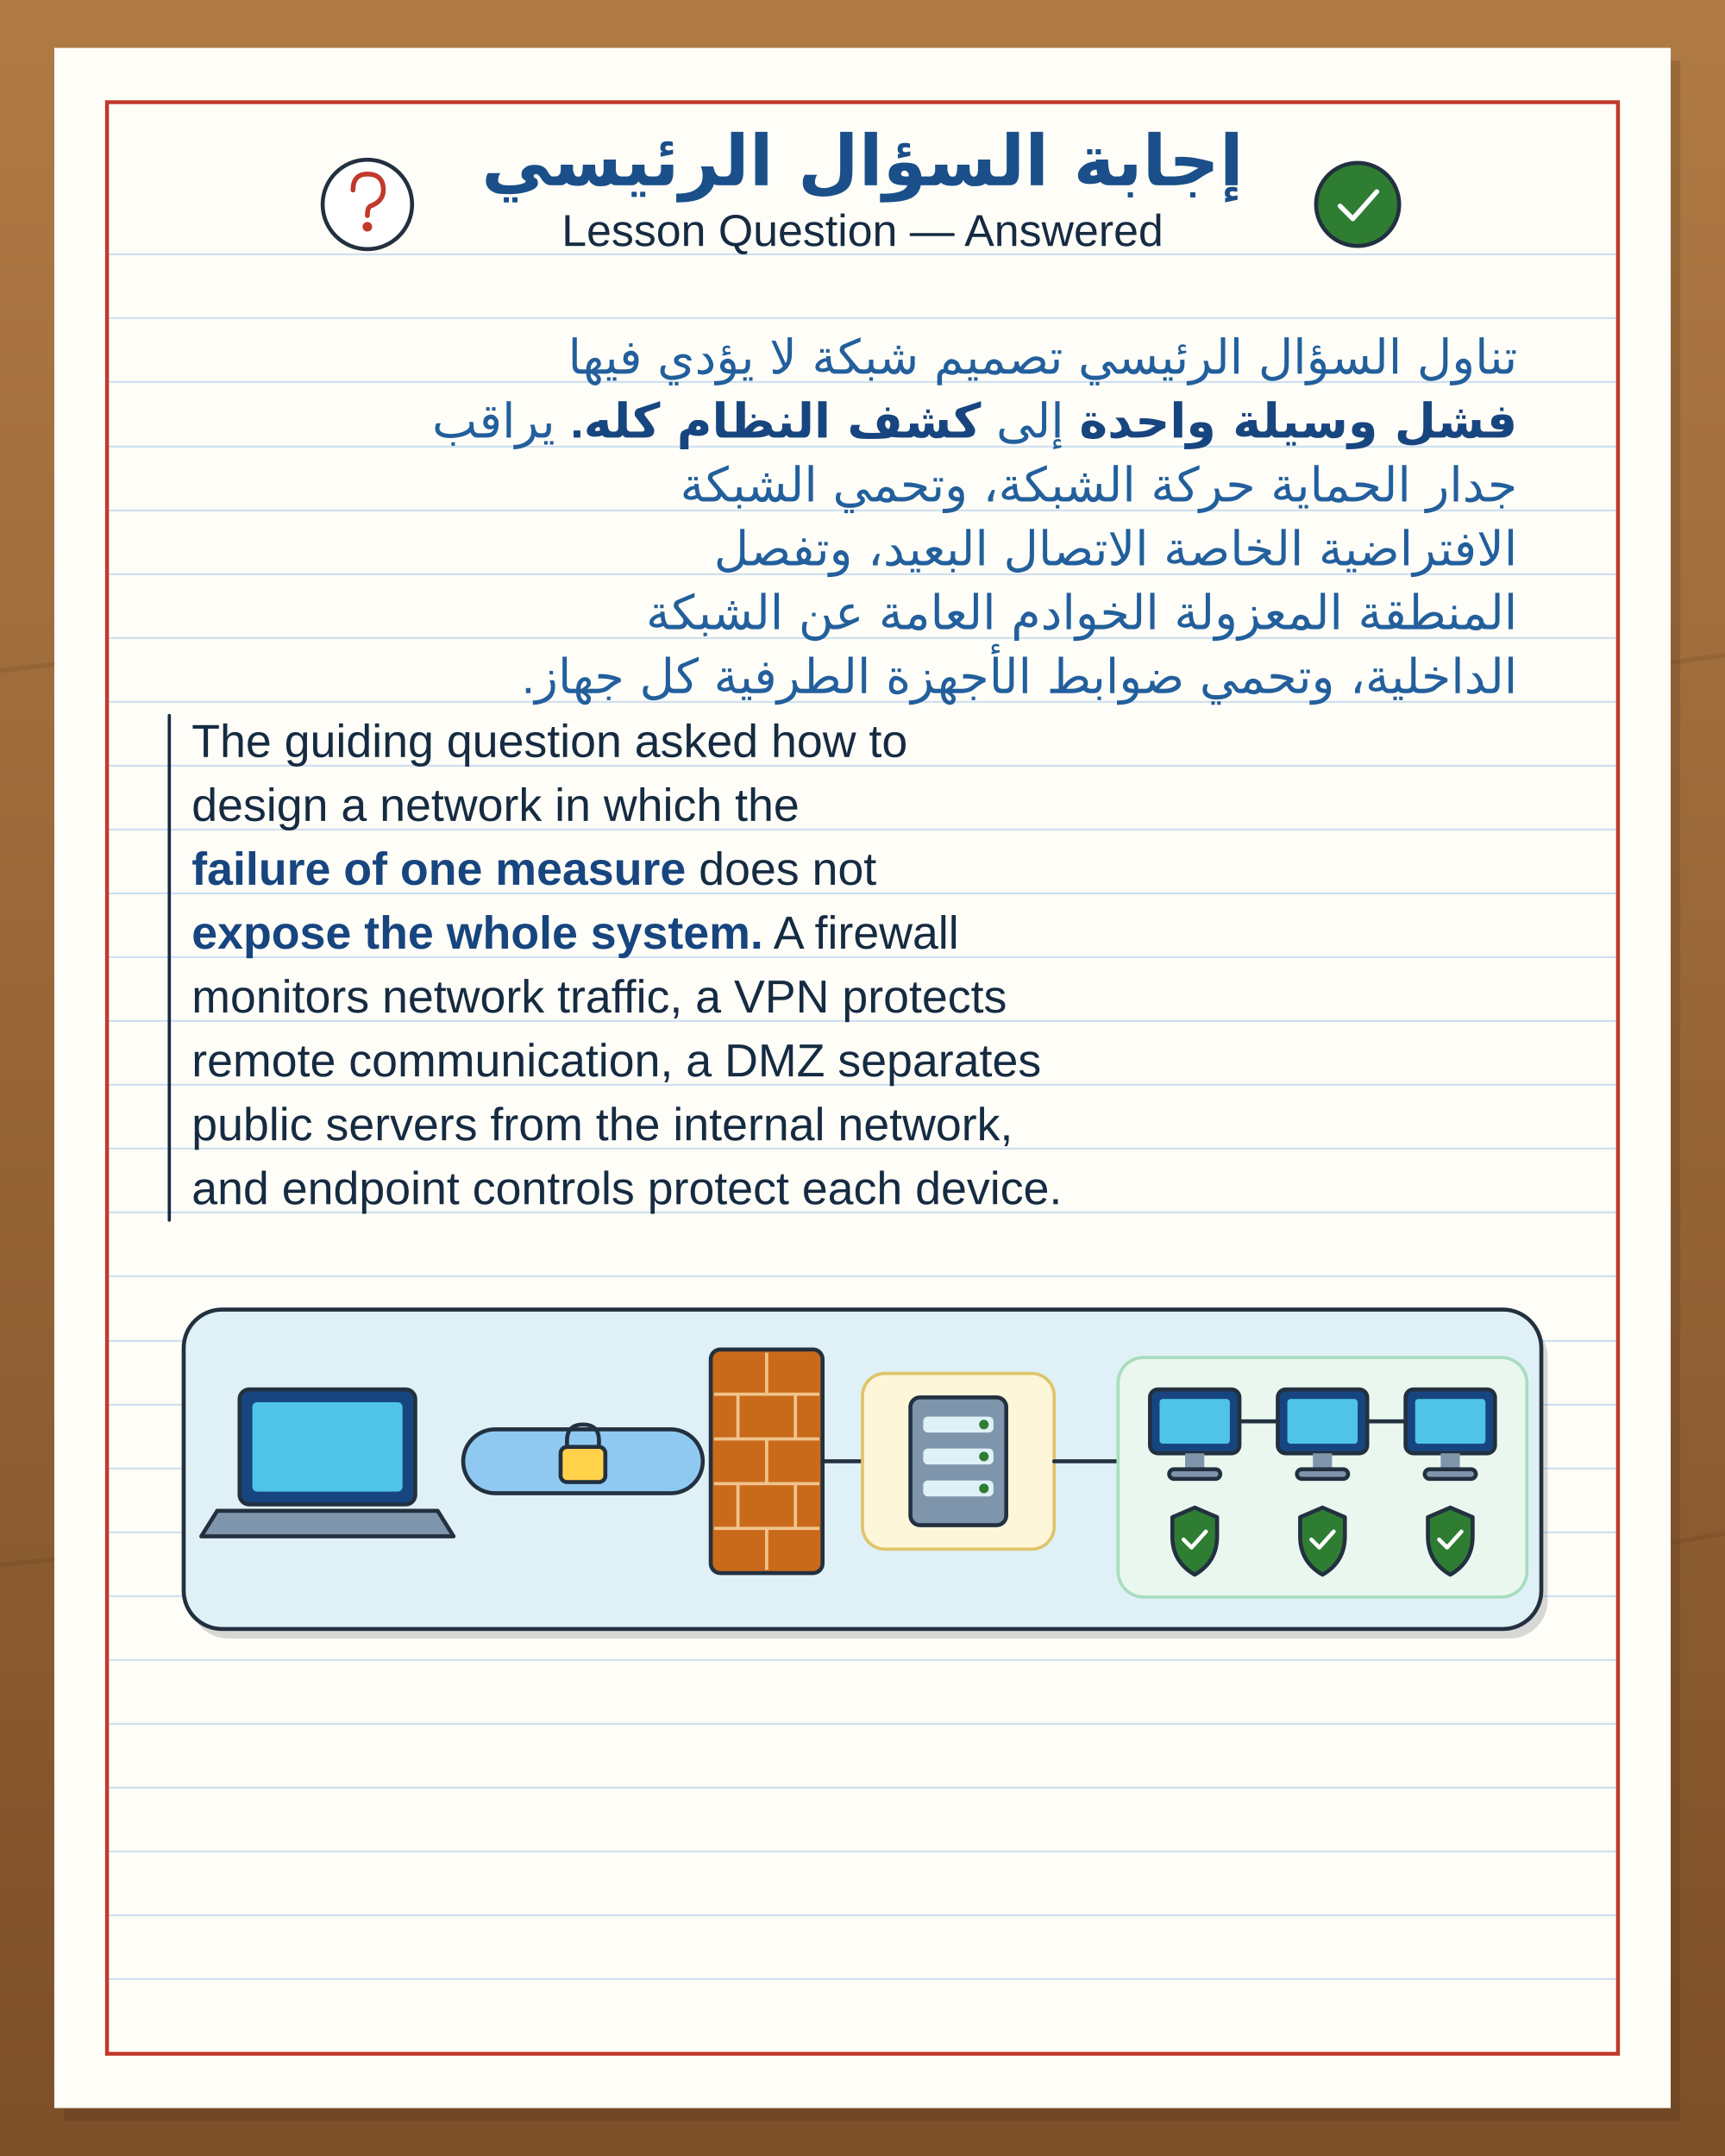
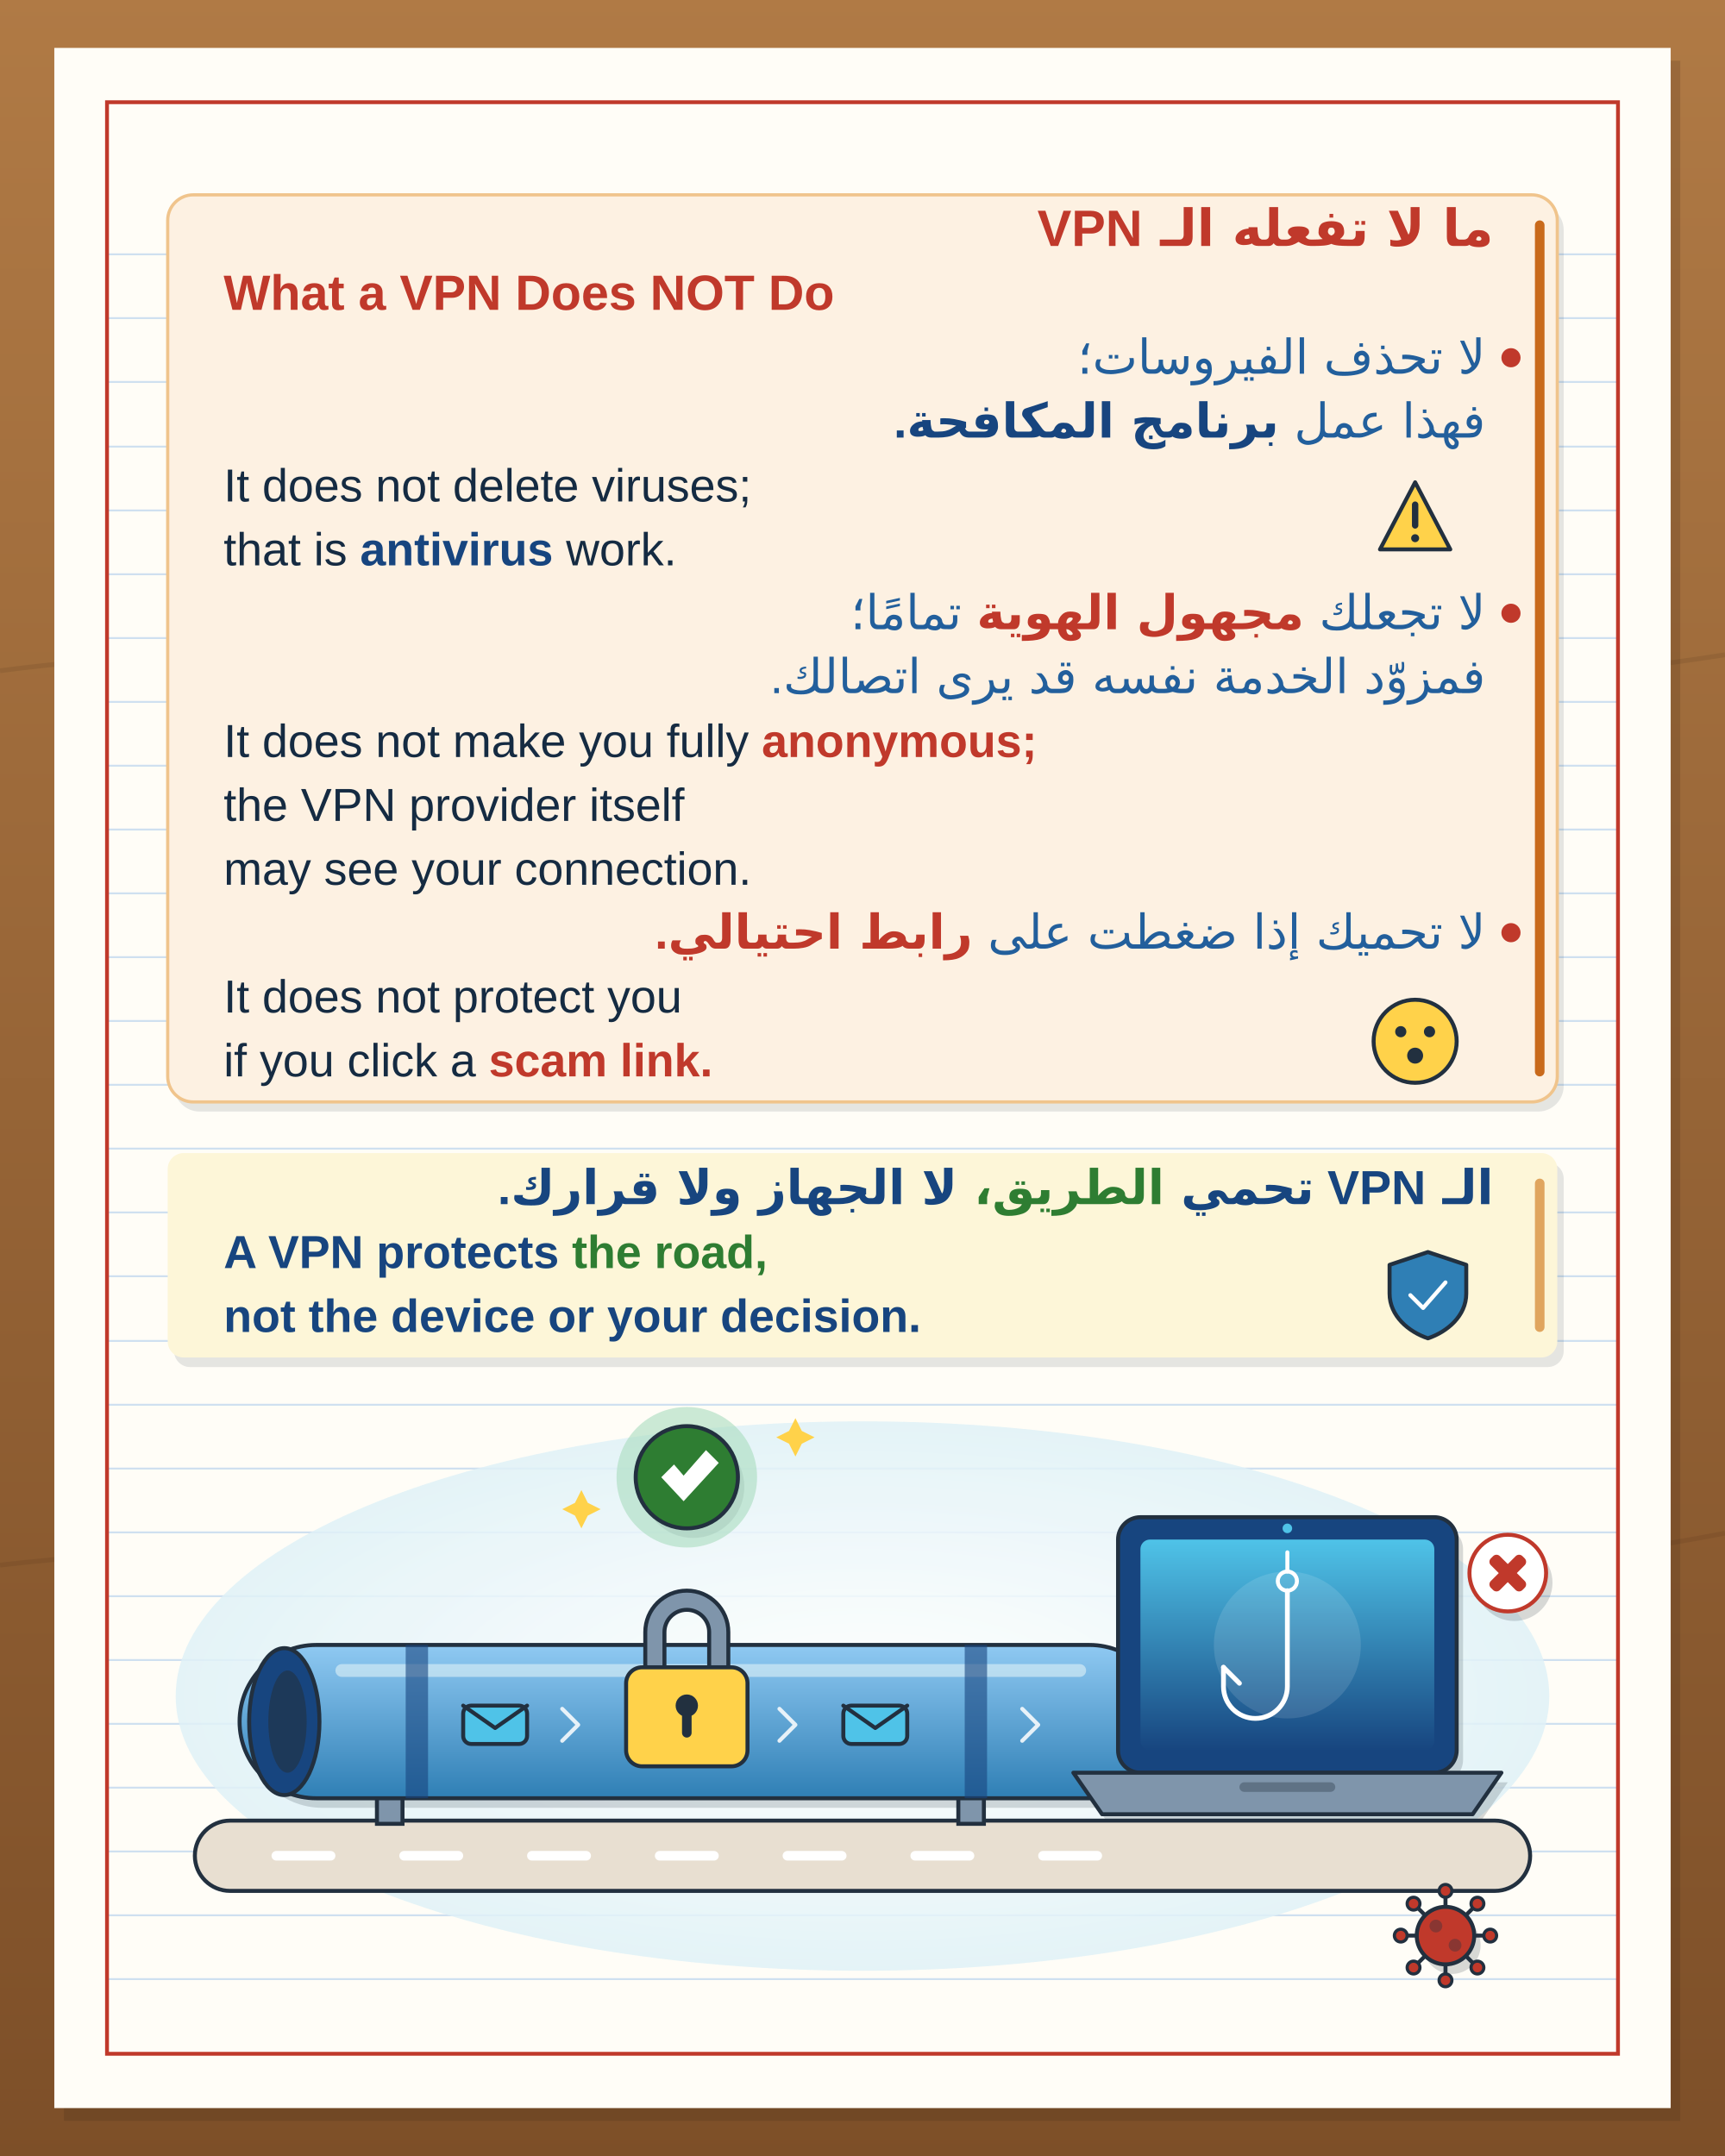
<svg xmlns="http://www.w3.org/2000/svg" width="1080" height="1350" viewBox="0 0 1080 1350" preserveAspectRatio="xMidYMid meet" style="width:100%;height:auto;max-width:1080px;display:block;margin:0 auto;">
  <defs>
    <linearGradient id="pmDesk" x1="0" y1="0" x2="0" y2="1">
      <stop offset="0" stop-color="#b07a45" />
      <stop offset="1" stop-color="#7d4f28" />
    </linearGradient>
    <pattern id="pmRules" x="0" y="120" width="1080" height="40" patternUnits="userSpaceOnUse">
      <line x1="0" y1="39.5" x2="1080" y2="39.5" stroke="#cfe0f0" stroke-width="1.4" />
    </pattern>
  </defs>
  <rect x="0" y="0" width="1080" height="1350" fill="url(#pmDesk)" />
  <path d="M0 420 C 300 380, 700 470, 1080 410" fill="none" stroke="#3a2411" stroke-width="3" opacity=".12" />
  <path d="M0 980 C 350 940, 720 1030, 1080 960" fill="none" stroke="#3a2411" stroke-width="3" opacity=".12" />
  <rect x="40" y="38" width="1012" height="1290" fill="#3a2411" opacity=".18" />
  <rect x="34" y="30" width="1012" height="1290" fill="#fffdf7" />
  <rect x="67" y="120" width="946" height="1152" fill="url(#pmRules)" />
  <rect x="67" y="64" width="946" height="1222" fill="none" stroke="#c0392b" stroke-width="2.4" />
-   <rect x="119" y="826" width="850" height="200" rx="24" fill="#22303f" opacity=".18" />
-   <line x1="106" y1="448" x2="106" y2="764" stroke="#152b42" stroke-width="2" stroke-linecap="round" />
-   <g transform="translate(230 128)">
-     <circle cx="0" cy="0" r="28" fill="#ffffff" stroke="#22303f" stroke-width="2.5" />
-     <path d="M -9 -9 Q -9 -19 0 -19 Q 10 -19 10 -9 Q 10 -2 2 1 Q 0 2 0 7" fill="none" stroke="#c0392b" stroke-width="3" stroke-linecap="round" stroke-linejoin="round" />
-     <circle cx="0" cy="14" r="3" fill="#c0392b" />
-   </g>
-   <g transform="translate(850 128)">
-     <circle cx="0" cy="0" r="26" fill="#2e7d32" stroke="#22303f" stroke-width="2.5" />
-     <path d="M -11 1 L -3 9 L 12 -8" fill="none" stroke="#ffffff" stroke-width="3" stroke-linecap="round" stroke-linejoin="round" />
+   <g>
+     <rect x="109" y="128" width="870" height="568" rx="16" fill="#22303f" opacity=".12" />
+     <rect x="105" y="122" width="870" height="568" rx="16" fill="#fdf1e2" stroke="#f0c48c" stroke-width="2" />
+     <rect x="961" y="138" width="6" height="536" rx="3" fill="#c96a1b" />
  </g>
  <g>
-     <rect x="115" y="820" width="850" height="200" rx="24" fill="#dff1f7" stroke="#22303f" stroke-width="2.5" />
-     <rect x="150" y="870" width="110" height="72" rx="6" fill="#17457f" stroke="#22303f" stroke-width="2.5" stroke-linejoin="round" />
-     <rect x="158" y="878" width="94" height="56" rx="3" fill="#4fc3e8" />
-     <polygon points="136,946 274,946 284,962 126,962" fill="#7f95ab" stroke="#22303f" stroke-width="2.5" stroke-linejoin="round" />
-     <rect x="290" y="895" width="150" height="40" rx="20" fill="#8fc9f2" stroke="#22303f" stroke-width="2.5" />
-     <path d="M 355 910 L 355 902 Q 355 892 365 892 Q 375 892 375 902 L 375 910" fill="none" stroke="#22303f" stroke-width="2.5" stroke-linecap="round" stroke-linejoin="round" />
-     <rect x="351" y="906" width="28" height="22" rx="4" fill="#ffd24a" stroke="#22303f" stroke-width="2.5" />
-     <rect x="445" y="845" width="70" height="140" rx="6" fill="#c96a1b" stroke="#22303f" stroke-width="2.5" />
-     <line x1="447" y1="873" x2="513" y2="873" stroke="#f0c48c" stroke-width="2" />
-     <line x1="447" y1="901" x2="513" y2="901" stroke="#f0c48c" stroke-width="2" />
-     <line x1="447" y1="929" x2="513" y2="929" stroke="#f0c48c" stroke-width="2" />
-     <line x1="447" y1="957" x2="513" y2="957" stroke="#f0c48c" stroke-width="2" />
-     <line x1="480" y1="847" x2="480" y2="873" stroke="#f0c48c" stroke-width="2" />
-     <line x1="462" y1="873" x2="462" y2="901" stroke="#f0c48c" stroke-width="2" />
-     <line x1="498" y1="873" x2="498" y2="901" stroke="#f0c48c" stroke-width="2" />
-     <line x1="480" y1="901" x2="480" y2="929" stroke="#f0c48c" stroke-width="2" />
-     <line x1="462" y1="929" x2="462" y2="957" stroke="#f0c48c" stroke-width="2" />
-     <line x1="498" y1="929" x2="498" y2="957" stroke="#f0c48c" stroke-width="2" />
-     <line x1="480" y1="957" x2="480" y2="983" stroke="#f0c48c" stroke-width="2" />
-     <line x1="515" y1="915" x2="540" y2="915" stroke="#22303f" stroke-width="2.5" stroke-linecap="round" />
-     <rect x="540" y="860" width="120" height="110" rx="14" fill="#fdf6d8" stroke="#e0c46a" stroke-width="2" />
-     <rect x="570" y="875" width="60" height="80" rx="6" fill="#7f95ab" stroke="#22303f" stroke-width="2.5" />
-     <rect x="578" y="887" width="44" height="10" rx="3" fill="#dff1f7" />
-     <rect x="578" y="907" width="44" height="10" rx="3" fill="#dff1f7" />
-     <rect x="578" y="927" width="44" height="10" rx="3" fill="#dff1f7" />
-     <circle cx="616" cy="892" r="3" fill="#2e7d32" />
-     <circle cx="616" cy="912" r="3" fill="#2e7d32" />
-     <circle cx="616" cy="932" r="3" fill="#2e7d32" />
-     <line x1="660" y1="915" x2="700" y2="915" stroke="#22303f" stroke-width="2.5" stroke-linecap="round" />
-     <rect x="700" y="850" width="256" height="150" rx="16" fill="#e9f7ee" stroke="#a9dcbe" stroke-width="2" />
-     <line x1="776" y1="890" x2="800" y2="890" stroke="#22303f" stroke-width="2.5" stroke-linecap="round" />
-     <line x1="856" y1="890" x2="880" y2="890" stroke="#22303f" stroke-width="2.5" stroke-linecap="round" />
-     <rect x="720" y="870" width="56" height="40" rx="5" fill="#17457f" stroke="#22303f" stroke-width="2.5" />
-     <rect x="726" y="876" width="44" height="28" rx="2" fill="#4fc3e8" />
-     <rect x="742" y="910" width="12" height="10" fill="#7f95ab" />
-     <rect x="732" y="920" width="32" height="6" rx="3" fill="#7f95ab" stroke="#22303f" stroke-width="2.5" />
-     <rect x="800" y="870" width="56" height="40" rx="5" fill="#17457f" stroke="#22303f" stroke-width="2.5" />
-     <rect x="806" y="876" width="44" height="28" rx="2" fill="#4fc3e8" />
-     <rect x="822" y="910" width="12" height="10" fill="#7f95ab" />
-     <rect x="812" y="920" width="32" height="6" rx="3" fill="#7f95ab" stroke="#22303f" stroke-width="2.5" />
-     <rect x="880" y="870" width="56" height="40" rx="5" fill="#17457f" stroke="#22303f" stroke-width="2.5" />
-     <rect x="886" y="876" width="44" height="28" rx="2" fill="#4fc3e8" />
-     <rect x="902" y="910" width="12" height="10" fill="#7f95ab" />
-     <rect x="892" y="920" width="32" height="6" rx="3" fill="#7f95ab" stroke="#22303f" stroke-width="2.5" />
-     <path d="M 734 950 L 748 944 L 762 950 L 762 962 Q 762 978 748 986 Q 734 978 734 962 Z" fill="#2e7d32" stroke="#22303f" stroke-width="2.5" stroke-linejoin="round" />
-     <path d="M 741 964 L 746 969 L 755 959" fill="none" stroke="#ffffff" stroke-width="2.5" stroke-linecap="round" stroke-linejoin="round" />
-     <path d="M 814 950 L 828 944 L 842 950 L 842 962 Q 842 978 828 986 Q 814 978 814 962 Z" fill="#2e7d32" stroke="#22303f" stroke-width="2.5" stroke-linejoin="round" />
-     <path d="M 821 964 L 826 969 L 835 959" fill="none" stroke="#ffffff" stroke-width="2.5" stroke-linecap="round" stroke-linejoin="round" />
-     <path d="M 894 950 L 908 944 L 922 950 L 922 962 Q 922 978 908 986 Q 894 978 894 962 Z" fill="#2e7d32" stroke="#22303f" stroke-width="2.5" stroke-linejoin="round" />
-     <path d="M 901 964 L 906 969 L 915 959" fill="none" stroke="#ffffff" stroke-width="2.5" stroke-linecap="round" stroke-linejoin="round" />
+     <rect x="109" y="728" width="870" height="128" rx="10" fill="#22303f" opacity=".12" />
+     <rect x="105" y="722" width="870" height="128" rx="10" fill="#fdf6d8" />
+     <rect x="961" y="738" width="6" height="96" rx="3" fill="#e0a55e" />
  </g>
-   <text x="540" y="116" direction="rtl" unicode-bidi="plaintext" text-anchor="middle" font-family="Tahoma, Arial, Segoe UI, sans-serif" font-size="44" font-weight="bold" fill="#1a4f8a">إجابة السؤال الرئيسي</text>
-   <text x="540" y="154" direction="ltr" unicode-bidi="plaintext" text-anchor="middle" font-family="Segoe Print, Comic Sans MS, Arial, sans-serif" font-size="28" font-weight="normal" fill="#152b42">Lesson Question — Answered</text>
-   <text x="950" y="234" direction="rtl" unicode-bidi="plaintext" text-anchor="start" font-family="Tahoma, Arial, Segoe UI, sans-serif" font-size="30" fill="#225f9c">
-     <tspan x="950" dy="0">تناول السؤال الرئيسي تصميم شبكة لا يؤدي فيها</tspan>
-     <tspan x="950" dy="40">
-       <tspan font-weight="bold" fill="#17457f">فشل وسيلة واحدة</tspan> إلى <tspan font-weight="bold" fill="#17457f">كشف النظام كله.</tspan> يراقب</tspan>
-     <tspan x="950" dy="40">جدار الحماية حركة الشبكة، وتحمي الشبكة</tspan>
-     <tspan x="950" dy="40">الافتراضية الخاصة الاتصال البعيد، وتفصل</tspan>
-     <tspan x="950" dy="40">المنطقة المعزولة الخوادم العامة عن الشبكة</tspan>
-     <tspan x="950" dy="40">الداخلية، وتحمي ضوابط الأجهزة الطرفية كل جهاز.</tspan>
+   <circle cx="946" cy="224" r="6" fill="#c0392b" />
+   <circle cx="946" cy="384" r="6" fill="#c0392b" />
+   <circle cx="946" cy="584" r="6" fill="#c0392b" />
+   <g>
+     <defs>
+       <linearGradient id="ilTube" x1="0" y1="0" x2="0" y2="1">
+         <stop offset="0" stop-color="#8fc9f2" />
+         <stop offset="1" stop-color="#2f7fb5" />
+       </linearGradient>
+       <linearGradient id="ilScreen" x1="0" y1="0" x2="0" y2="1">
+         <stop offset="0" stop-color="#4fc3e8" />
+         <stop offset="1" stop-color="#17457f" />
+       </linearGradient>
+       <radialGradient id="ilGlow" cx="0.5" cy="0.5" r="0.5">
+         <stop offset="0" stop-color="#ffffff" />
+         <stop offset="1" stop-color="#dff1f7" />
+       </radialGradient>
+     </defs>
+     <ellipse cx="540" cy="1062" rx="430" ry="172" fill="url(#ilGlow)" opacity=".85" />
+     <rect x="154" y="1036" width="580" height="96" rx="48" fill="#22303f" opacity=".18" />
+     <rect x="396" y="1050" width="76" height="62" rx="10" fill="#22303f" opacity=".18" />
+     <circle cx="434" cy="931" r="32" fill="#22303f" opacity=".18" />
+     <rect x="704" y="956" width="212" height="160" rx="14" fill="#22303f" opacity=".18" />
+     <path d="M676 1116 L944 1116 L926 1142 L694 1142 Z" fill="#22303f" opacity=".18" />
+     <circle cx="948" cy="991" r="24" fill="#22303f" opacity=".18" />
+     <circle cx="909" cy="1218" r="18" fill="#22303f" opacity=".18" />
+     <rect x="122" y="1140" width="836" height="44" rx="22" fill="#e8dfd1" stroke="#22303f" stroke-width="2.5" />
+     <rect x="170" y="1159" width="40" height="6" rx="3" fill="#ffffff" />
+     <rect x="250" y="1159" width="40" height="6" rx="3" fill="#ffffff" />
+     <rect x="330" y="1159" width="40" height="6" rx="3" fill="#ffffff" />
+     <rect x="410" y="1159" width="40" height="6" rx="3" fill="#ffffff" />
+     <rect x="490" y="1159" width="40" height="6" rx="3" fill="#ffffff" />
+     <rect x="570" y="1159" width="40" height="6" rx="3" fill="#ffffff" />
+     <rect x="650" y="1159" width="40" height="6" rx="3" fill="#ffffff" />
+     <rect x="236" y="1120" width="16" height="22" fill="#7f95ab" stroke="#22303f" stroke-width="2.5" />
+     <rect x="600" y="1120" width="16" height="22" fill="#7f95ab" stroke="#22303f" stroke-width="2.5" />
+     <rect x="150" y="1030" width="580" height="96" rx="48" fill="url(#ilTube)" stroke="#22303f" stroke-width="2.5" />
+     <rect x="210" y="1042" width="470" height="8" rx="4" fill="#dff1f7" opacity=".6" />
+     <rect x="254" y="1030" width="14" height="96" fill="#17457f" opacity=".6" />
+     <rect x="604" y="1030" width="14" height="96" fill="#17457f" opacity=".6" />
+     <ellipse cx="178" cy="1078" rx="22" ry="46" fill="#17457f" stroke="#22303f" stroke-width="2.5" />
+     <ellipse cx="180" cy="1078" rx="12" ry="32" fill="#22303f" opacity=".6" />
+     <rect x="290" y="1068" width="40" height="24" rx="5" fill="#4fc3e8" stroke="#22303f" stroke-width="2.5" />
+     <polyline points="290,1068 310,1082 330,1068" fill="none" stroke="#22303f" stroke-width="2.5" stroke-linecap="round" stroke-linejoin="round" />
+     <rect x="528" y="1068" width="40" height="24" rx="5" fill="#4fc3e8" stroke="#22303f" stroke-width="2.5" />
+     <polyline points="528,1068 548,1082 568,1068" fill="none" stroke="#22303f" stroke-width="2.5" stroke-linecap="round" stroke-linejoin="round" />
+     <polyline points="352,1070 362,1080 352,1090" fill="none" stroke="#ffffff" stroke-width="2.5" stroke-linecap="round" stroke-linejoin="round" opacity=".85" />
+     <polyline points="488,1070 498,1080 488,1090" fill="none" stroke="#ffffff" stroke-width="2.5" stroke-linecap="round" stroke-linejoin="round" opacity=".85" />
+     <polyline points="640,1070 650,1080 640,1090" fill="none" stroke="#ffffff" stroke-width="2.5" stroke-linecap="round" stroke-linejoin="round" opacity=".85" />
+     <path d="M404 1050 L404 1022 A26 26 0 0 1 456 1022 L456 1050 L444 1050 L444 1022 A14 14 0 0 0 416 1022 L416 1050 Z" fill="#7f95ab" stroke="#22303f" stroke-width="2.5" stroke-linecap="round" stroke-linejoin="round" />
+     <rect x="392" y="1044" width="76" height="62" rx="10" fill="#ffd24a" stroke="#22303f" stroke-width="2.5" />
+     <circle cx="430" cy="1068" r="7" fill="#22303f" />
+     <rect x="427" y="1070" width="6" height="18" rx="3" fill="#22303f" />
+     <circle cx="430" cy="925" r="44" fill="#a9dcbe" opacity=".6" />
+     <circle cx="430" cy="925" r="32" fill="#2e7d32" stroke="#22303f" stroke-width="2.5" />
+     <polygon points="414,925 422,917 428,924 442,908 450,916 428,940" fill="#ffffff" />
+     <polygon points="498,888 502,896 510,900 502,904 498,912 494,904 486,900 494,896" fill="#ffd24a" />
+     <polygon points="364,933 368,941 376,945 368,949 364,957 360,949 352,945 360,941" fill="#ffd24a" />
+     <rect x="700" y="950" width="212" height="160" rx="14" fill="#17457f" stroke="#22303f" stroke-width="2.5" />
+     <rect x="714" y="964" width="184" height="132" rx="6" fill="url(#ilScreen)" />
+     <circle cx="806" cy="957" r="3" fill="#4fc3e8" />
+     <circle cx="806" cy="1030" r="46" fill="#ffffff" opacity=".12" />
+     <line x1="806" y1="972" x2="806" y2="984" stroke="#ffffff" stroke-width="2.5" stroke-linecap="round" />
+     <circle cx="806" cy="990" r="6" fill="none" stroke="#ffffff" stroke-width="2.5" />
+     <path d="M806 996 L806 1056 A20 20 0 0 1 766 1056 L766 1044" fill="none" stroke="#ffffff" stroke-width="3" stroke-linecap="round" stroke-linejoin="round" />
+     <path d="M766 1044 L776 1054" fill="none" stroke="#ffffff" stroke-width="3" stroke-linecap="round" />
+     <path d="M672 1110 L940 1110 L922 1136 L690 1136 Z" fill="#7f95ab" stroke="#22303f" stroke-width="2.5" stroke-linejoin="round" />
+     <rect x="776" y="1116" width="60" height="6" rx="3" fill="#22303f" opacity=".35" />
+     <circle cx="944" cy="985" r="24" fill="#ffffff" stroke="#c0392b" stroke-width="2.5" />
+     <g transform="translate(944 985) rotate(45)">
+       <rect x="-14" y="-4" width="28" height="8" rx="3" fill="#c0392b" />
+       <rect x="-4" y="-14" width="8" height="28" rx="3" fill="#c0392b" />
+     </g>
+     <line x1="905" y1="1212" x2="933" y2="1212" stroke="#22303f" stroke-width="2.5" stroke-linecap="round" />
+     <line x1="905" y1="1212" x2="925" y2="1232" stroke="#22303f" stroke-width="2.5" stroke-linecap="round" />
+     <line x1="905" y1="1212" x2="905" y2="1240" stroke="#22303f" stroke-width="2.5" stroke-linecap="round" />
+     <line x1="905" y1="1212" x2="885" y2="1232" stroke="#22303f" stroke-width="2.5" stroke-linecap="round" />
+     <line x1="905" y1="1212" x2="877" y2="1212" stroke="#22303f" stroke-width="2.5" stroke-linecap="round" />
+     <line x1="905" y1="1212" x2="885" y2="1192" stroke="#22303f" stroke-width="2.5" stroke-linecap="round" />
+     <line x1="905" y1="1212" x2="905" y2="1184" stroke="#22303f" stroke-width="2.5" stroke-linecap="round" />
+     <line x1="905" y1="1212" x2="925" y2="1192" stroke="#22303f" stroke-width="2.5" stroke-linecap="round" />
+     <circle cx="933" cy="1212" r="4" fill="#c0392b" stroke="#22303f" stroke-width="2" />
+     <circle cx="925" cy="1232" r="4" fill="#c0392b" stroke="#22303f" stroke-width="2" />
+     <circle cx="905" cy="1240" r="4" fill="#c0392b" stroke="#22303f" stroke-width="2" />
+     <circle cx="885" cy="1232" r="4" fill="#c0392b" stroke="#22303f" stroke-width="2" />
+     <circle cx="877" cy="1212" r="4" fill="#c0392b" stroke="#22303f" stroke-width="2" />
+     <circle cx="885" cy="1192" r="4" fill="#c0392b" stroke="#22303f" stroke-width="2" />
+     <circle cx="905" cy="1184" r="4" fill="#c0392b" stroke="#22303f" stroke-width="2" />
+     <circle cx="925" cy="1192" r="4" fill="#c0392b" stroke="#22303f" stroke-width="2" />
+     <circle cx="905" cy="1212" r="18" fill="#c0392b" stroke="#22303f" stroke-width="2.5" />
+     <circle cx="899" cy="1206" r="4" fill="#22303f" opacity=".35" />
+     <circle cx="911" cy="1218" r="4" fill="#22303f" opacity=".35" />
+   </g>
+   <g transform="translate(862 300)">
+     <polygon points="24,2 46,44 2,44" fill="#ffd24a" stroke="#22303f" stroke-width="2.5" stroke-linejoin="round" />
+     <rect x="22" y="14" width="4" height="17" rx="2" fill="#22303f" />
+     <circle cx="24" cy="37" r="2.5" fill="#22303f" />
+   </g>
+   <g transform="translate(886 652)">
+     <circle cx="0" cy="0" r="26" fill="#ffd24a" stroke="#22303f" stroke-width="2.5" />
+     <circle cx="-9" cy="-6" r="3.5" fill="#22303f" />
+     <circle cx="9" cy="-6" r="3.5" fill="#22303f" />
+     <circle cx="0" cy="9" r="5" fill="#22303f" />
+   </g>
+   <g transform="translate(866 782)">
+     <path d="M28 2 L52 10 L52 28 C52 42 40 52 28 56 C16 52 4 42 4 28 L4 10 Z" fill="#2f7fb5" stroke="#22303f" stroke-width="2.5" stroke-linejoin="round" />
+     <polyline points="17,29 25,37 39,21" fill="none" stroke="#ffffff" stroke-width="2.5" stroke-linecap="round" stroke-linejoin="round" />
+   </g>
+   <text x="935" y="154" direction="rtl" unicode-bidi="plaintext" text-anchor="start" font-family="Tahoma, Arial, Segoe UI, sans-serif" font-size="32" font-weight="bold" fill="#c0392b">
+     <tspan x="935" dy="0">ما لا تفعله الـ VPN</tspan>
  </text>
-   <text x="120" y="474" direction="ltr" unicode-bidi="plaintext" text-anchor="start" font-family="Segoe Print, Comic Sans MS, Arial, sans-serif" font-size="29" fill="#152b42">
-     <tspan x="120" dy="0">The guiding question asked how to</tspan>
-     <tspan x="120" dy="40">design a network in which the</tspan>
-     <tspan x="120" dy="40">
-       <tspan font-weight="bold" fill="#17457f">failure of one measure</tspan> does not</tspan>
-     <tspan x="120" dy="40">
-       <tspan font-weight="bold" fill="#17457f">expose the whole system.</tspan> A firewall</tspan>
-     <tspan x="120" dy="40">monitors network traffic, a VPN protects</tspan>
-     <tspan x="120" dy="40">remote communication, a DMZ separates</tspan>
-     <tspan x="120" dy="40">public servers from the internal network,</tspan>
-     <tspan x="120" dy="40">and endpoint controls protect each device.</tspan>
+   <text x="140" y="194" direction="ltr" unicode-bidi="plaintext" text-anchor="start" font-family="Segoe Print, Comic Sans MS, Arial, sans-serif" font-size="31" font-weight="bold" fill="#c0392b">
+     <tspan x="140" dy="0">What a VPN Does NOT Do</tspan>
+   </text>
+   <text x="930" y="234" direction="rtl" unicode-bidi="plaintext" text-anchor="start" font-family="Tahoma, Arial, Segoe UI, sans-serif" font-size="30" fill="#225f9c">
+     <tspan x="930" dy="0">لا تحذف الفيروسات؛</tspan>
+     <tspan x="930" dy="40">فهذا عمل <tspan font-weight="bold" fill="#17457f">برنامج المكافحة.</tspan>
+     </tspan>
+   </text>
+   <text x="140" y="314" direction="ltr" unicode-bidi="plaintext" text-anchor="start" font-family="Segoe Print, Comic Sans MS, Arial, sans-serif" font-size="29" fill="#152b42">
+     <tspan x="140" dy="0">It does not delete viruses;</tspan>
+     <tspan x="140" dy="40">that is <tspan font-weight="bold" fill="#17457f">antivirus</tspan> work.</tspan>
+   </text>
+   <text x="930" y="394" direction="rtl" unicode-bidi="plaintext" text-anchor="start" font-family="Tahoma, Arial, Segoe UI, sans-serif" font-size="30" fill="#225f9c">
+     <tspan x="930" dy="0">لا تجعلك <tspan font-weight="bold" fill="#c0392b">مجهول الهوية</tspan> تمامًا؛</tspan>
+     <tspan x="930" dy="40">فمزوّد الخدمة نفسه قد يرى اتصالك.</tspan>
+   </text>
+   <text x="140" y="474" direction="ltr" unicode-bidi="plaintext" text-anchor="start" font-family="Segoe Print, Comic Sans MS, Arial, sans-serif" font-size="29" fill="#152b42">
+     <tspan x="140" dy="0">It does not make you fully <tspan font-weight="bold" fill="#c0392b">anonymous;</tspan>
+     </tspan>
+     <tspan x="140" dy="40">the VPN provider itself</tspan>
+     <tspan x="140" dy="40">may see your connection.</tspan>
+   </text>
+   <text x="930" y="594" direction="rtl" unicode-bidi="plaintext" text-anchor="start" font-family="Tahoma, Arial, Segoe UI, sans-serif" font-size="30" fill="#225f9c">
+     <tspan x="930" dy="0">لا تحميك إذا ضغطت على <tspan font-weight="bold" fill="#c0392b">رابط احتيالي.</tspan>
+     </tspan>
+   </text>
+   <text x="140" y="634" direction="ltr" unicode-bidi="plaintext" text-anchor="start" font-family="Segoe Print, Comic Sans MS, Arial, sans-serif" font-size="29" fill="#152b42">
+     <tspan x="140" dy="0">It does not protect you</tspan>
+     <tspan x="140" dy="40">if you click a <tspan font-weight="bold" fill="#c0392b">scam link.</tspan>
+     </tspan>
+   </text>
+   <text x="935" y="754" direction="rtl" unicode-bidi="plaintext" text-anchor="start" font-family="Tahoma, Arial, Segoe UI, sans-serif" font-size="30" font-weight="bold" fill="#17457f">
+     <tspan x="935" dy="0">الـ VPN تحمي <tspan fill="#2e7d32">الطريق،</tspan> لا الجهاز ولا قرارك.</tspan>
+   </text>
+   <text x="140" y="794" direction="ltr" unicode-bidi="plaintext" text-anchor="start" font-family="Segoe Print, Comic Sans MS, Arial, sans-serif" font-size="29" font-weight="bold" fill="#17457f">
+     <tspan x="140" dy="0">A VPN protects <tspan fill="#2e7d32">the road,</tspan>
+     </tspan>
+     <tspan x="140" dy="40">not the device or your decision.</tspan>
  </text>
</svg>
